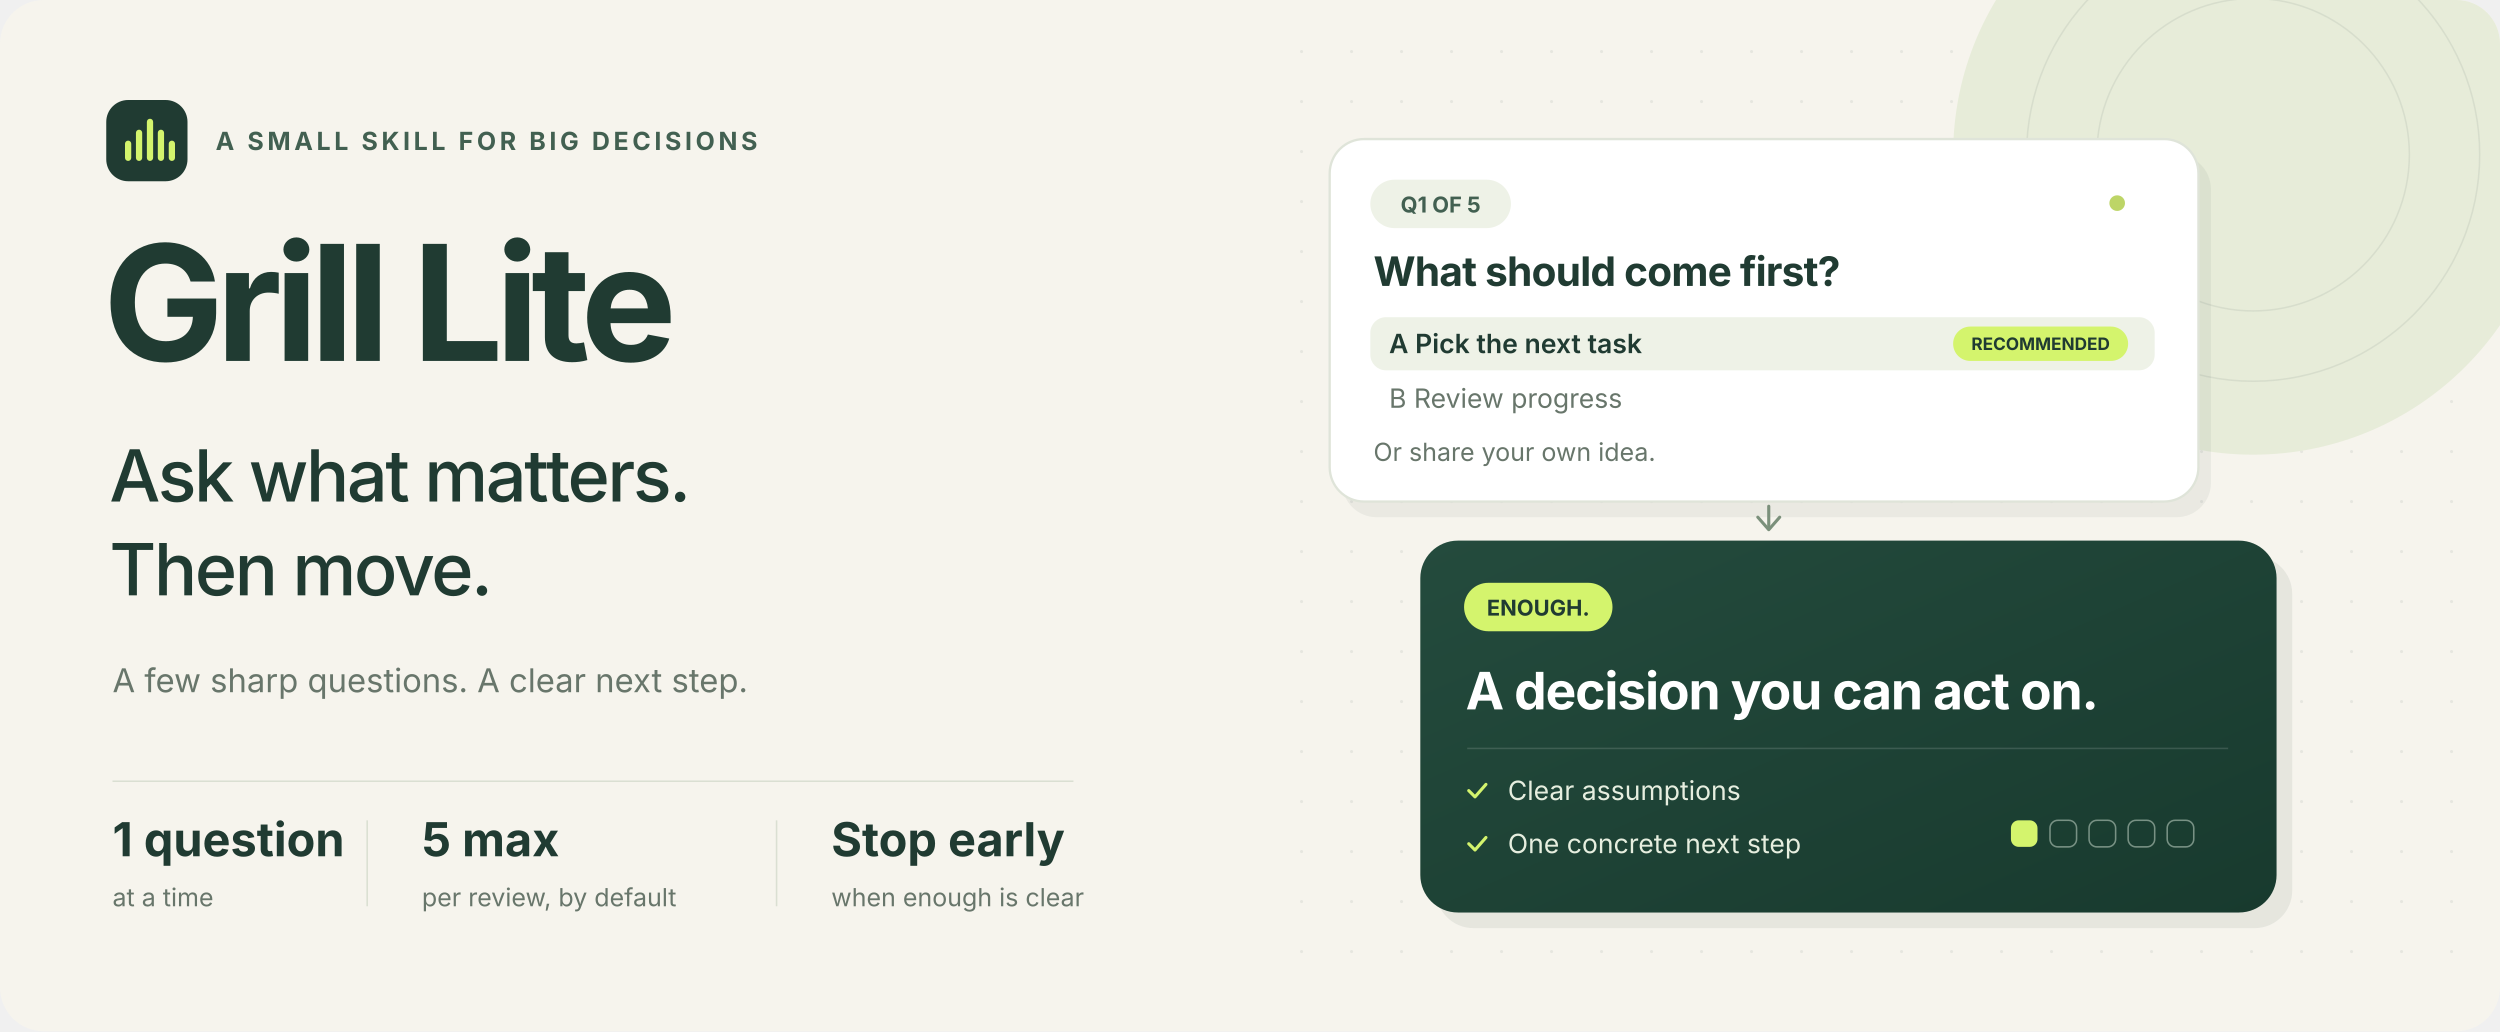
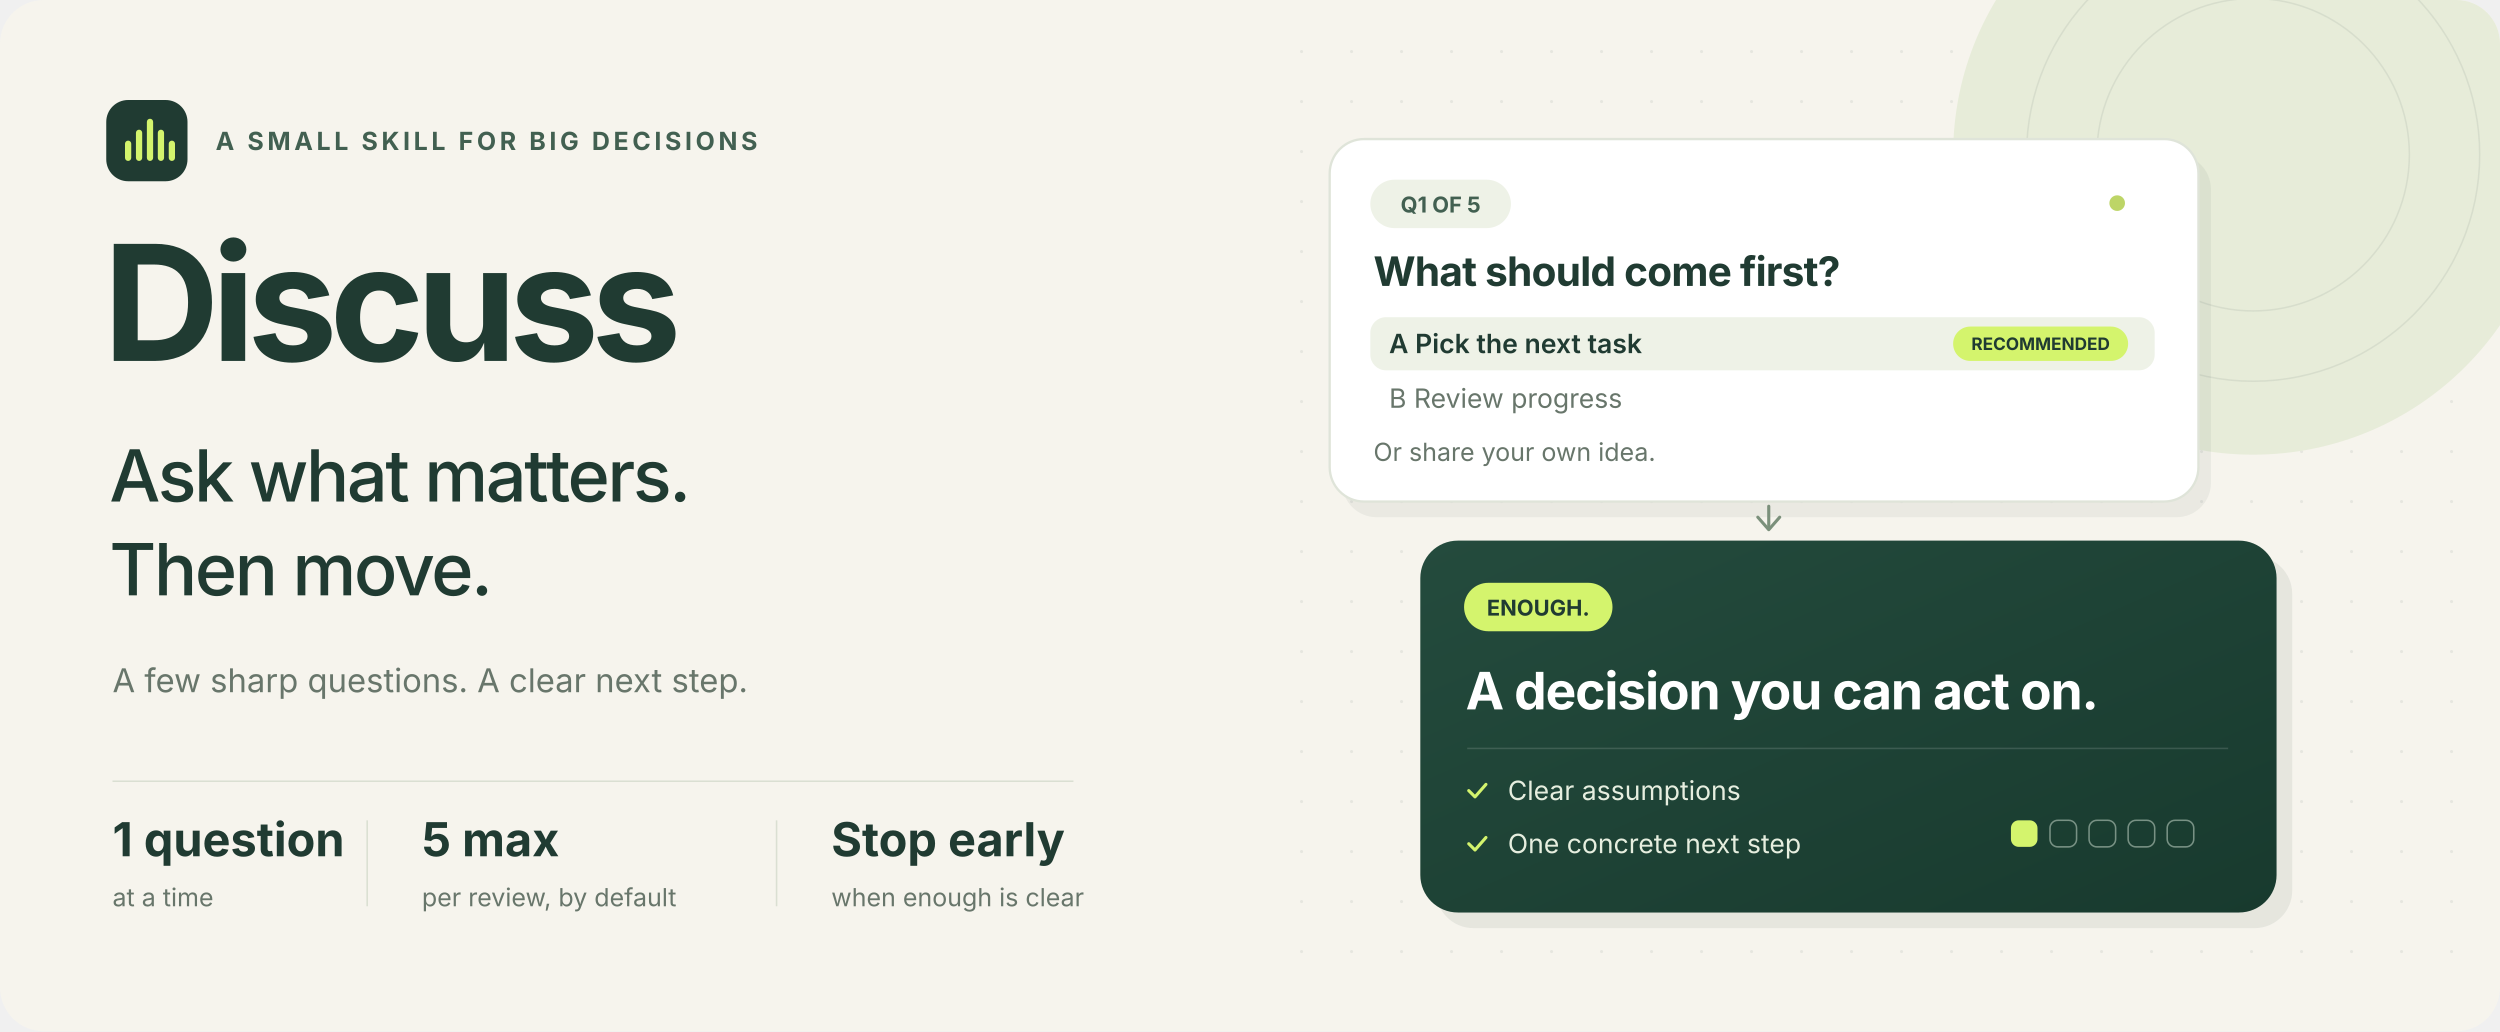
<svg xmlns="http://www.w3.org/2000/svg" width="1600" height="660" viewBox="0 0 1600 660" role="img" aria-labelledby="title desc">
  <defs>
    <clipPath id="panel">
      <rect width="1600" height="660" rx="28" />
    </clipPath>
    <pattern id="grid" width="32" height="32" patternUnits="userSpaceOnUse">
      <circle cx="1" cy="1" r="1" fill="#203B32" opacity="0.075" />
    </pattern>
    <linearGradient id="card" x1="0" y1="0" x2="1" y2="1">
      <stop stop-color="#244B3D" />
      <stop offset="1" stop-color="#183A2E" />
    </linearGradient>
  </defs>
  <g clip-path="url(#panel)">
    <rect width="1600" height="660" rx="28" fill="#F6F4ED" />
    <rect x="820" y="28" width="752" height="604" rx="20" fill="url(#grid)" />
    <circle cx="1442" cy="99" r="192" fill="#E7ECD9" />
    <circle cx="1442" cy="99" r="145" fill="none" stroke="#203B32" stroke-opacity="0.08" />
    <circle cx="1442" cy="99" r="100" fill="none" stroke="#203B32" stroke-opacity="0.08" />
    <g font-family="Inter, Segoe UI, Arial, sans-serif">
      <rect x="68" y="64" width="52" height="52" rx="14" fill="#203B32" />
      <g fill="#D4F46D">
        <rect x="80" y="90" width="4" height="13" rx="2" />
        <rect x="87" y="83" width="4" height="20" rx="2" />
        <rect x="94" y="76" width="4" height="27" rx="2" />
        <rect x="101" y="83" width="4" height="20" rx="2" />
        <rect x="108" y="90" width="4" height="13" rx="2" />
      </g>
      <text x="138" y="96" fill="#426051" font-size="16" font-weight="650" letter-spacing="2.3">A SMALL SKILL FOR BIG DECISIONS</text>
-       <text x="66" y="231" fill="#203B32" font-size="103" font-weight="750" letter-spacing="-5">Grill Lite</text>
+       <text x="66" y="231" fill="#203B32" font-size="103" font-weight="750" letter-spacing="-5">Discuss</text>
      <text x="70" y="321" fill="#203B32" font-size="46" font-weight="550" letter-spacing="-1.5">Ask what matters.</text>
      <text x="70" y="381" fill="#203B32" font-size="46" font-weight="550" letter-spacing="-1.5">Then move.</text>
      <text x="72" y="443" fill="#68766B" font-size="21">A few sharp questions. A clear next step.</text>
      <line x1="72" y1="500" x2="687" y2="500" stroke="#DADFD2" />
      <text x="72" y="548" fill="#203B32" font-size="30" font-weight="700">1 question</text>
      <text x="72" y="580" fill="#68766B" font-size="16">at a time</text>
      <line x1="235" y1="525" x2="235" y2="580" stroke="#DADFD2" />
      <text x="270" y="548" fill="#203B32" font-size="30" font-weight="700">5 max</text>
      <text x="270" y="580" fill="#68766B" font-size="16">per review, by default</text>
      <line x1="497" y1="525" x2="497" y2="580" stroke="#DADFD2" />
      <text x="532" y="548" fill="#203B32" font-size="30" font-weight="700">Stop early</text>
      <text x="532" y="580" fill="#68766B" font-size="16">when enough is clear</text>
      <rect x="859" y="99" width="556" height="232" rx="22" fill="#203B32" opacity="0.06" />
      <rect x="851" y="89" width="556" height="232" rx="22" fill="#FFFFFF" stroke="#DFE4D9" stroke-width="1.5" />
      <rect x="877" y="115" width="90" height="31" rx="15.5" fill="#EEF2E7" />
      <text x="922" y="136" fill="#426051" font-size="14" font-weight="700" text-anchor="middle">Q1 OF 5</text>
      <circle cx="1355" cy="130" r="5" fill="#BDD567" />
      <text x="879" y="183" fill="#203B32" font-size="26" font-weight="650" letter-spacing="-0.5">What should come first?</text>
      <rect x="877" y="203" width="502" height="34" rx="10" fill="#EEF2E7" />
      <text x="889" y="226" fill="#203B32" font-size="17" font-weight="600">A   Pick the next task</text>
      <rect x="1250" y="209" width="112" height="22" rx="11" fill="#D4F46D" />
      <text x="1306" y="224" fill="#203B32" font-size="11" font-weight="700" text-anchor="middle">RECOMMENDED</text>
      <text x="889" y="261" fill="#68766B" font-size="17">B   Review progress</text>
      <text x="879" y="295" fill="#68766B" font-size="16">Or share your own idea.</text>
      <path d="M 1132 324 L 1132 338" stroke="#7B907B" stroke-width="2" stroke-linecap="round" />
      <path d="M 1125 331 L 1132 339 L 1139 331" fill="none" stroke="#7B907B" stroke-width="2" stroke-linecap="round" stroke-linejoin="round" />
      <rect x="919" y="356" width="548" height="238" rx="24" fill="#203B32" opacity="0.08" />
      <rect x="909" y="346" width="548" height="238" rx="24" fill="url(#card)" />
      <rect x="937" y="373" width="95" height="31" rx="15.5" fill="#D4F46D" />
      <text x="984.5" y="394" fill="#203B32" font-size="14" font-weight="750" text-anchor="middle">ENOUGH.</text>
      <text x="938" y="454" fill="#FFFFFF" font-size="33" font-weight="650" letter-spacing="-0.7">A decision you can act on.</text>
      <line x1="939" y1="479" x2="1426" y2="479" stroke="#FFFFFF" stroke-opacity="0.14" />
      <g fill="none" stroke="#D4F46D" stroke-width="2" stroke-linecap="round" stroke-linejoin="round">
        <path d="M 940 506 L 944 510 L 951 502" />
        <path d="M 940 540 L 944 544 L 951 536" />
      </g>
      <text x="965" y="512" fill="#E6EEDF" font-size="17">Clear assumptions</text>
      <text x="965" y="546" fill="#E6EEDF" font-size="17">One concrete next step</text>
      <g transform="translate(1287 525)">
        <rect width="17" height="17" rx="5" fill="#D4F46D" />
        <rect x="25" width="17" height="17" rx="5" fill="none" stroke="#789184" />
        <rect x="50" width="17" height="17" rx="5" fill="none" stroke="#789184" />
        <rect x="75" width="17" height="17" rx="5" fill="none" stroke="#789184" />
        <rect x="100" width="17" height="17" rx="5" fill="none" stroke="#789184" />
      </g>
    </g>
  </g>
</svg>
